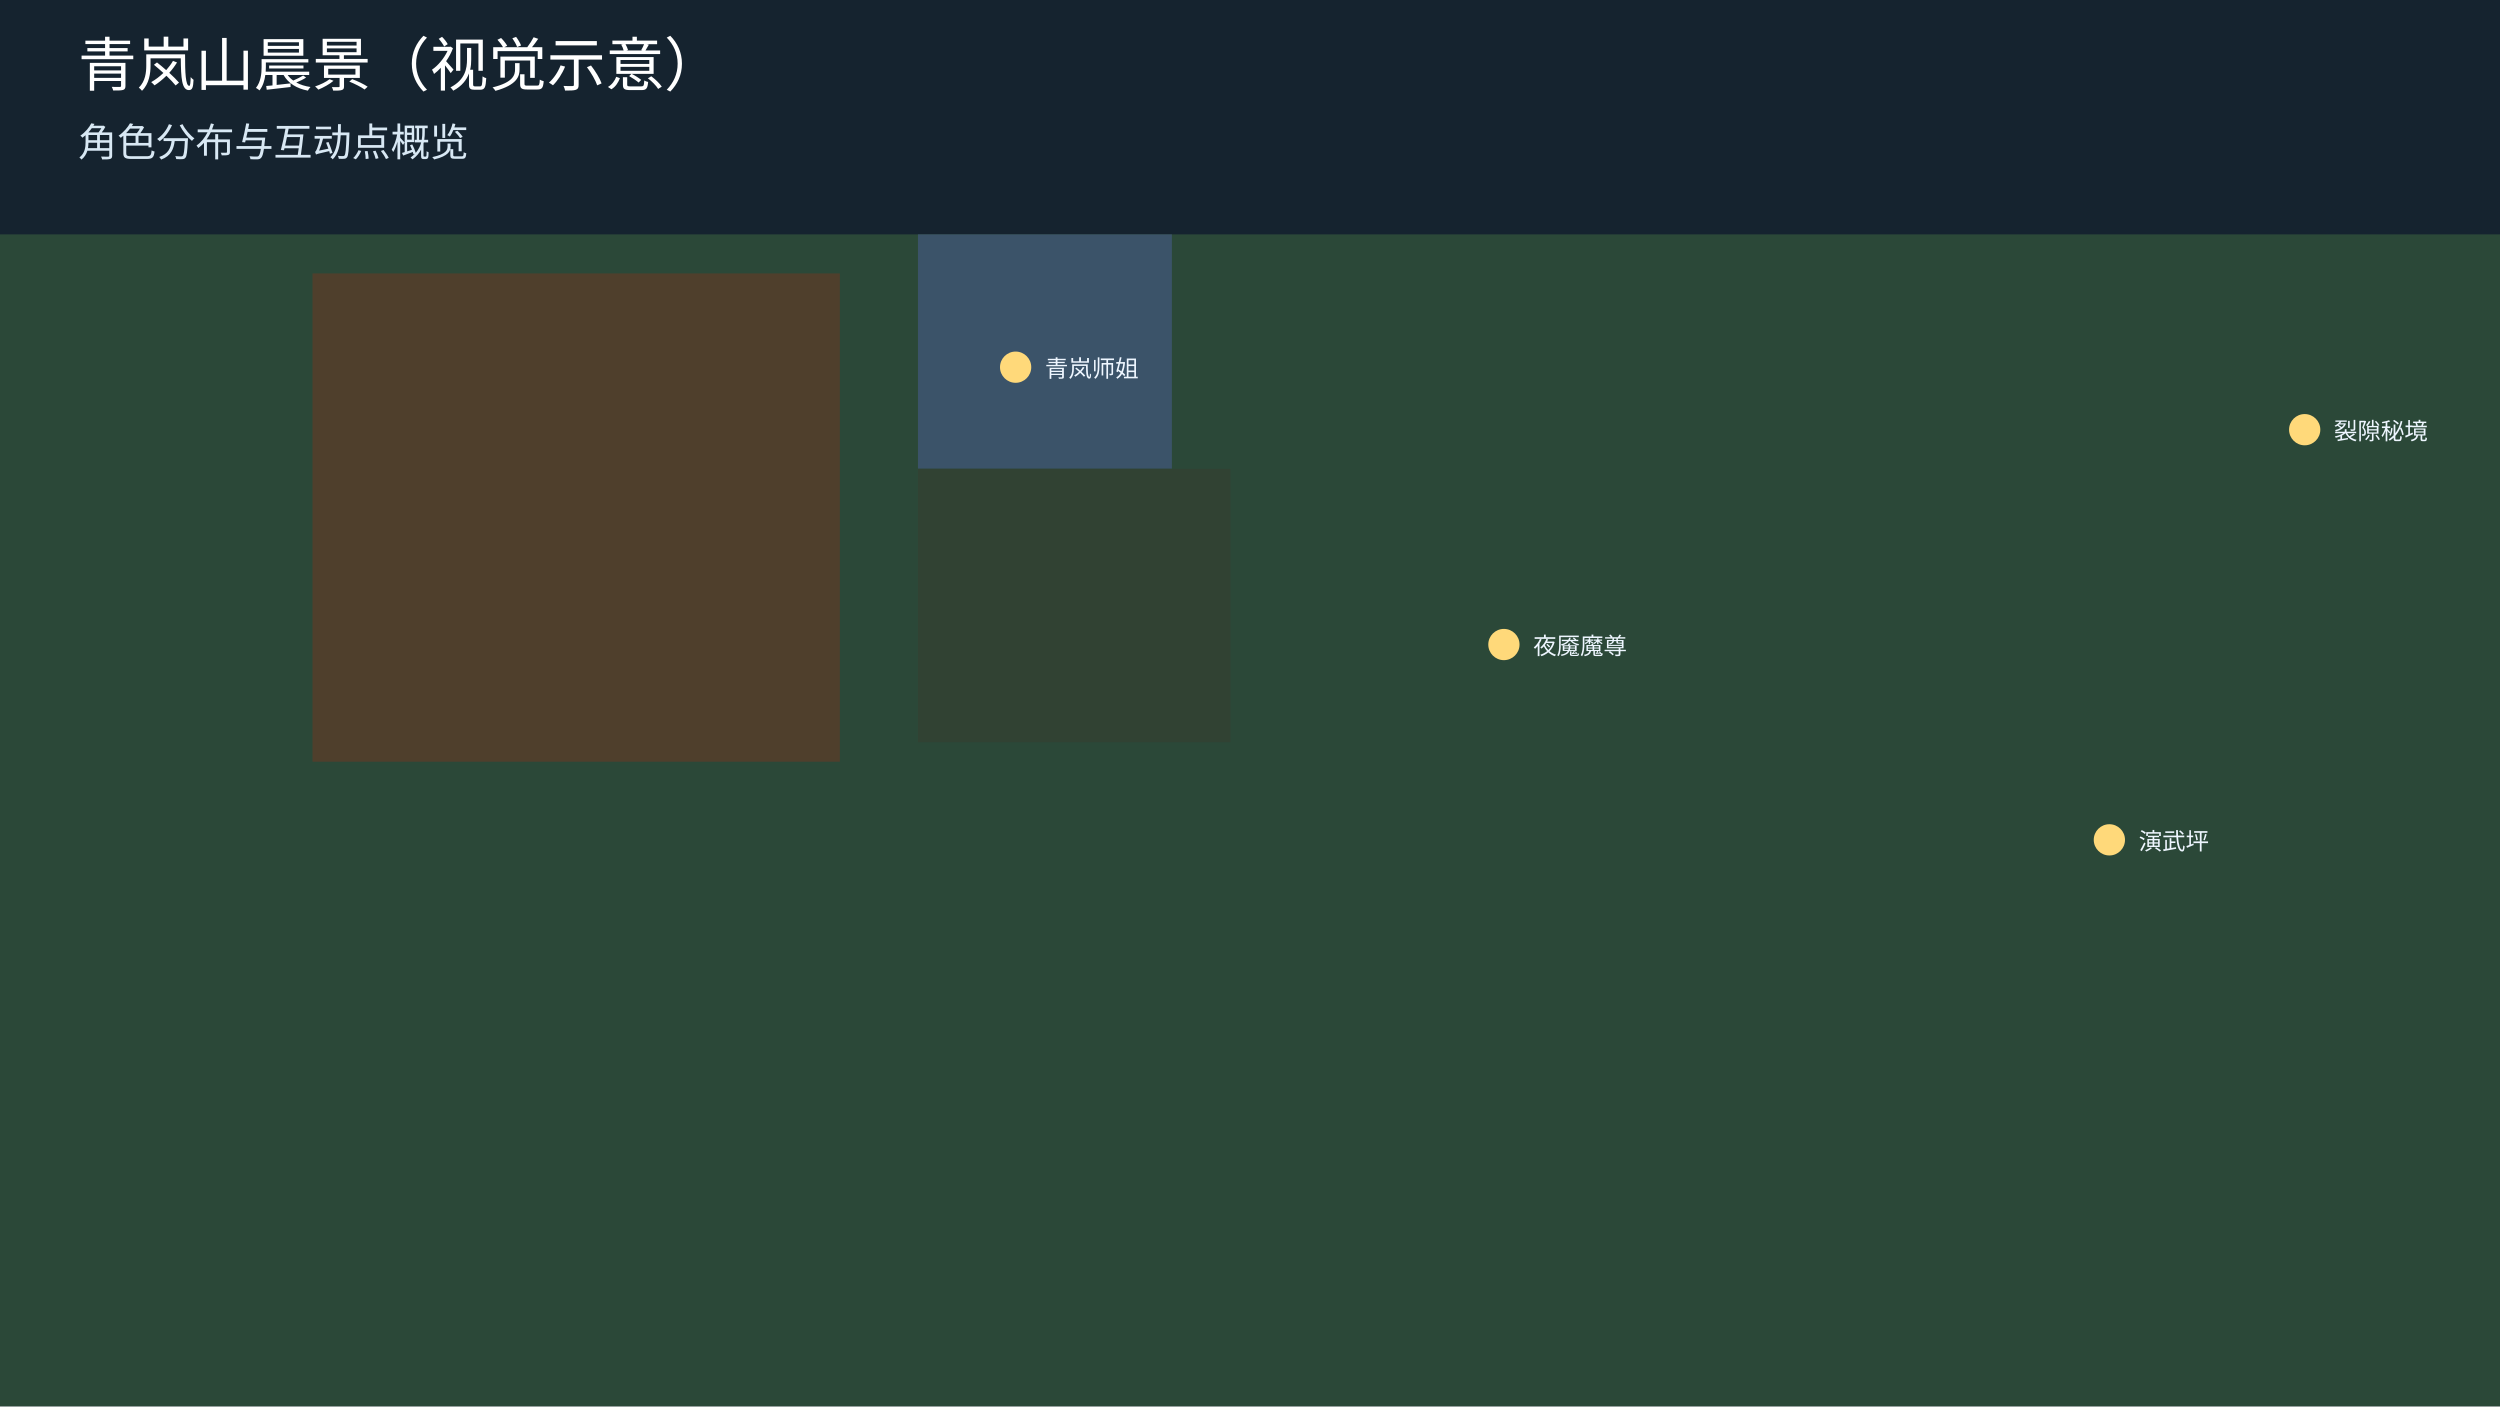
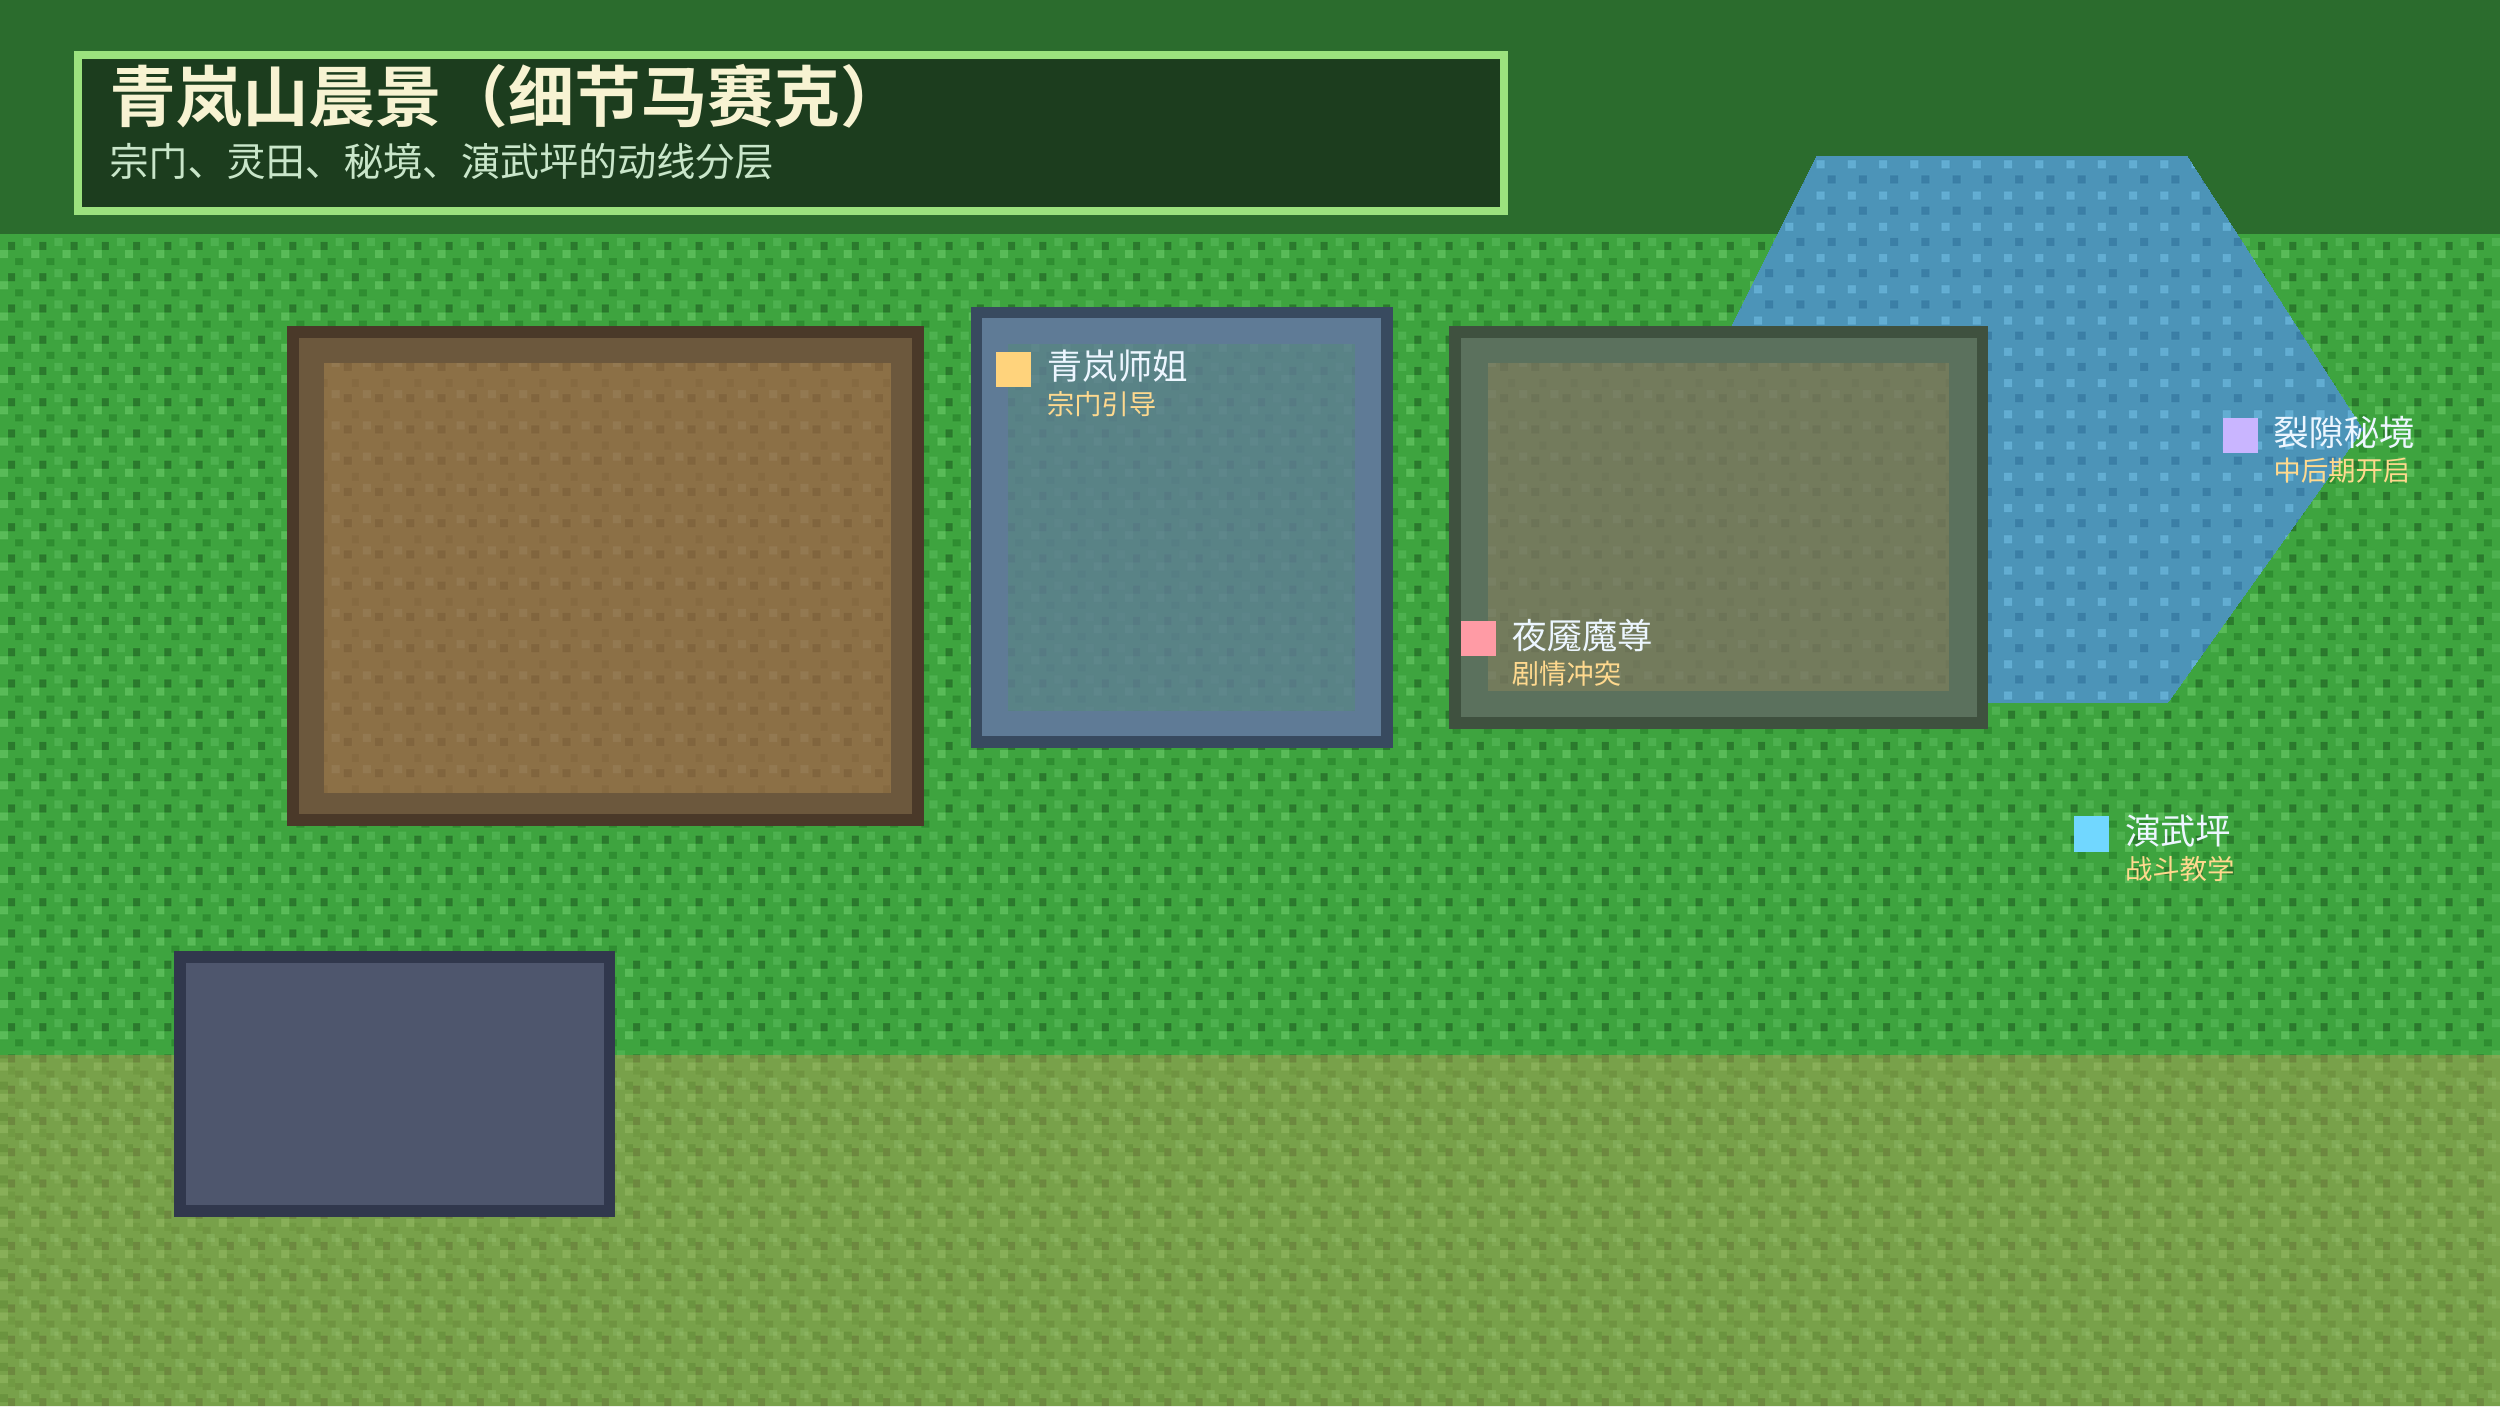
- <svg xmlns="http://www.w3.org/2000/svg" width="1280" height="720">
-   <rect width="1280" height="720" fill="#15232f" />
-   <rect y="120" width="1280" height="600" fill="#2b4838" />
-   <rect x="160" y="140" width="270" height="250" fill="#4f3f2c" />
-   <rect x="470" y="120" width="130" height="120" fill="#3b5369" />
-   <rect x="470" y="240" width="160" height="140" fill="#314233" />
-   <text x="40" y="44" fill="white" font-size="30">青岚山晨景（视觉示意）</text>
-   <text x="40" y="80" fill="#d8e8f4" font-size="20">角色分布与互动点概览</text>
-   <circle cx="520" cy="188" r="8" fill="#ffd97a" />
-   <text x="535" y="193" fill="#eef6ff">青岚师姐</text>
-   <circle cx="770" cy="330" r="8" fill="#ffd97a" />
-   <text x="785" y="335" fill="#eef6ff">夜魇魔尊</text>
-   <circle cx="1080" cy="430" r="8" fill="#ffd97a" />
-   <text x="1095" y="435" fill="#eef6ff">演武坪</text>
-   <circle cx="1180" cy="220" r="8" fill="#ffd97a" />
-   <text x="1195" y="225" fill="#eef6ff">裂隙秘境</text>
+ <svg xmlns="http://www.w3.org/2000/svg" width="1280" height="720" viewBox="0 0 1280 720" role="img" aria-label="青岚山晨景细节马赛克示意图" shape-rendering="crispEdges">
+   <defs>
+     <style>
+       .title { fill: #f7f3d2; font-size: 34px; font-weight: 700; }
+       .subtitle { fill: #c9e6ca; font-size: 20px; }
+       .label { fill: #ecf6ff; font-size: 18px; }
+       .note { fill: #ffd98e; font-size: 14px; }
+     </style>
+     <pattern id="grass" width="16" height="16" patternUnits="userSpaceOnUse">
+       <rect width="16" height="16" fill="#3ea43f" />
+       <rect width="4" height="4" fill="#59bb58" />
+       <rect x="8" y="4" width="4" height="4" fill="#2f8e31" />
+       <rect x="4" y="12" width="4" height="4" fill="#2b7a2d" />
+       <rect x="12" y="10" width="4" height="4" fill="#4db14f" />
+     </pattern>
+     <pattern id="road" width="16" height="16" patternUnits="userSpaceOnUse">
+       <rect width="16" height="16" fill="#c99e57" />
+       <rect x="4" y="2" width="4" height="4" fill="#b88d48" />
+       <rect x="10" y="8" width="4" height="4" fill="#ddb676" />
+       <rect x="0" y="10" width="4" height="4" fill="#a97e3e" />
+     </pattern>
+     <pattern id="water" width="16" height="16" patternUnits="userSpaceOnUse">
+       <rect width="16" height="16" fill="#4c94b8" />
+       <rect x="2" y="2" width="4" height="4" fill="#62add2" />
+       <rect x="8" y="10" width="4" height="4" fill="#3b7fa6" />
+     </pattern>
+   </defs>
+   <rect width="1280" height="720" fill="#2b6c2d" />
+   <rect x="0" y="120" width="1280" height="600" fill="url(#grass)" />
+   <rect x="0" y="540" width="1280" height="180" fill="url(#road)" opacity="0.42" />
+   <path d="M930 80 L1120 80 L1210 220 L1110 360 L930 360 L860 220 Z" fill="url(#water)" />
+   <rect x="40" y="28" width="730" height="80" fill="#1c3d1e" stroke="#9be27e" stroke-width="4" />
+   <text x="56" y="62" class="title">青岚山晨景（细节马赛克）</text>
+   <text x="56" y="90" class="subtitle">宗门、灵田、秘境、演武坪的动线分层</text>
+   <rect x="150" y="170" width="320" height="250" fill="#6c583d" stroke="#4a3929" stroke-width="6" />
+   <rect x="166" y="186" width="290" height="220" fill="url(#road)" opacity="0.35" />
+   <rect x="500" y="160" width="210" height="220" fill="#5f7b96" stroke="#384a5f" stroke-width="6" />
+   <rect x="516" y="176" width="178" height="188" fill="url(#grass)" opacity="0.18" />
+   <rect x="745" y="170" width="270" height="200" fill="#5b715d" stroke="#3f513f" stroke-width="6" />
+   <rect x="762" y="186" width="236" height="168" fill="url(#road)" opacity="0.22" />
+   <rect x="92" y="490" width="220" height="130" fill="#4e566d" stroke="#31384d" stroke-width="6" />
+   <rect x="510" y="180" width="18" height="18" fill="#ffd37c" />
+   <text x="536" y="194" class="label">青岚师姐</text>
+   <text x="536" y="212" class="note">宗门引导</text>
+   <rect x="748" y="318" width="18" height="18" fill="#ff9ba5" />
+   <text x="774" y="332" class="label">夜魇魔尊</text>
+   <text x="774" y="350" class="note">剧情冲突</text>
+   <rect x="1062" y="418" width="18" height="18" fill="#71d7ff" />
+   <text x="1088" y="432" class="label">演武坪</text>
+   <text x="1088" y="450" class="note">战斗教学</text>
+   <rect x="1138" y="214" width="18" height="18" fill="#c9b5ff" />
+   <text x="1164" y="228" class="label">裂隙秘境</text>
+   <text x="1164" y="246" class="note">中后期开启</text>
</svg>
